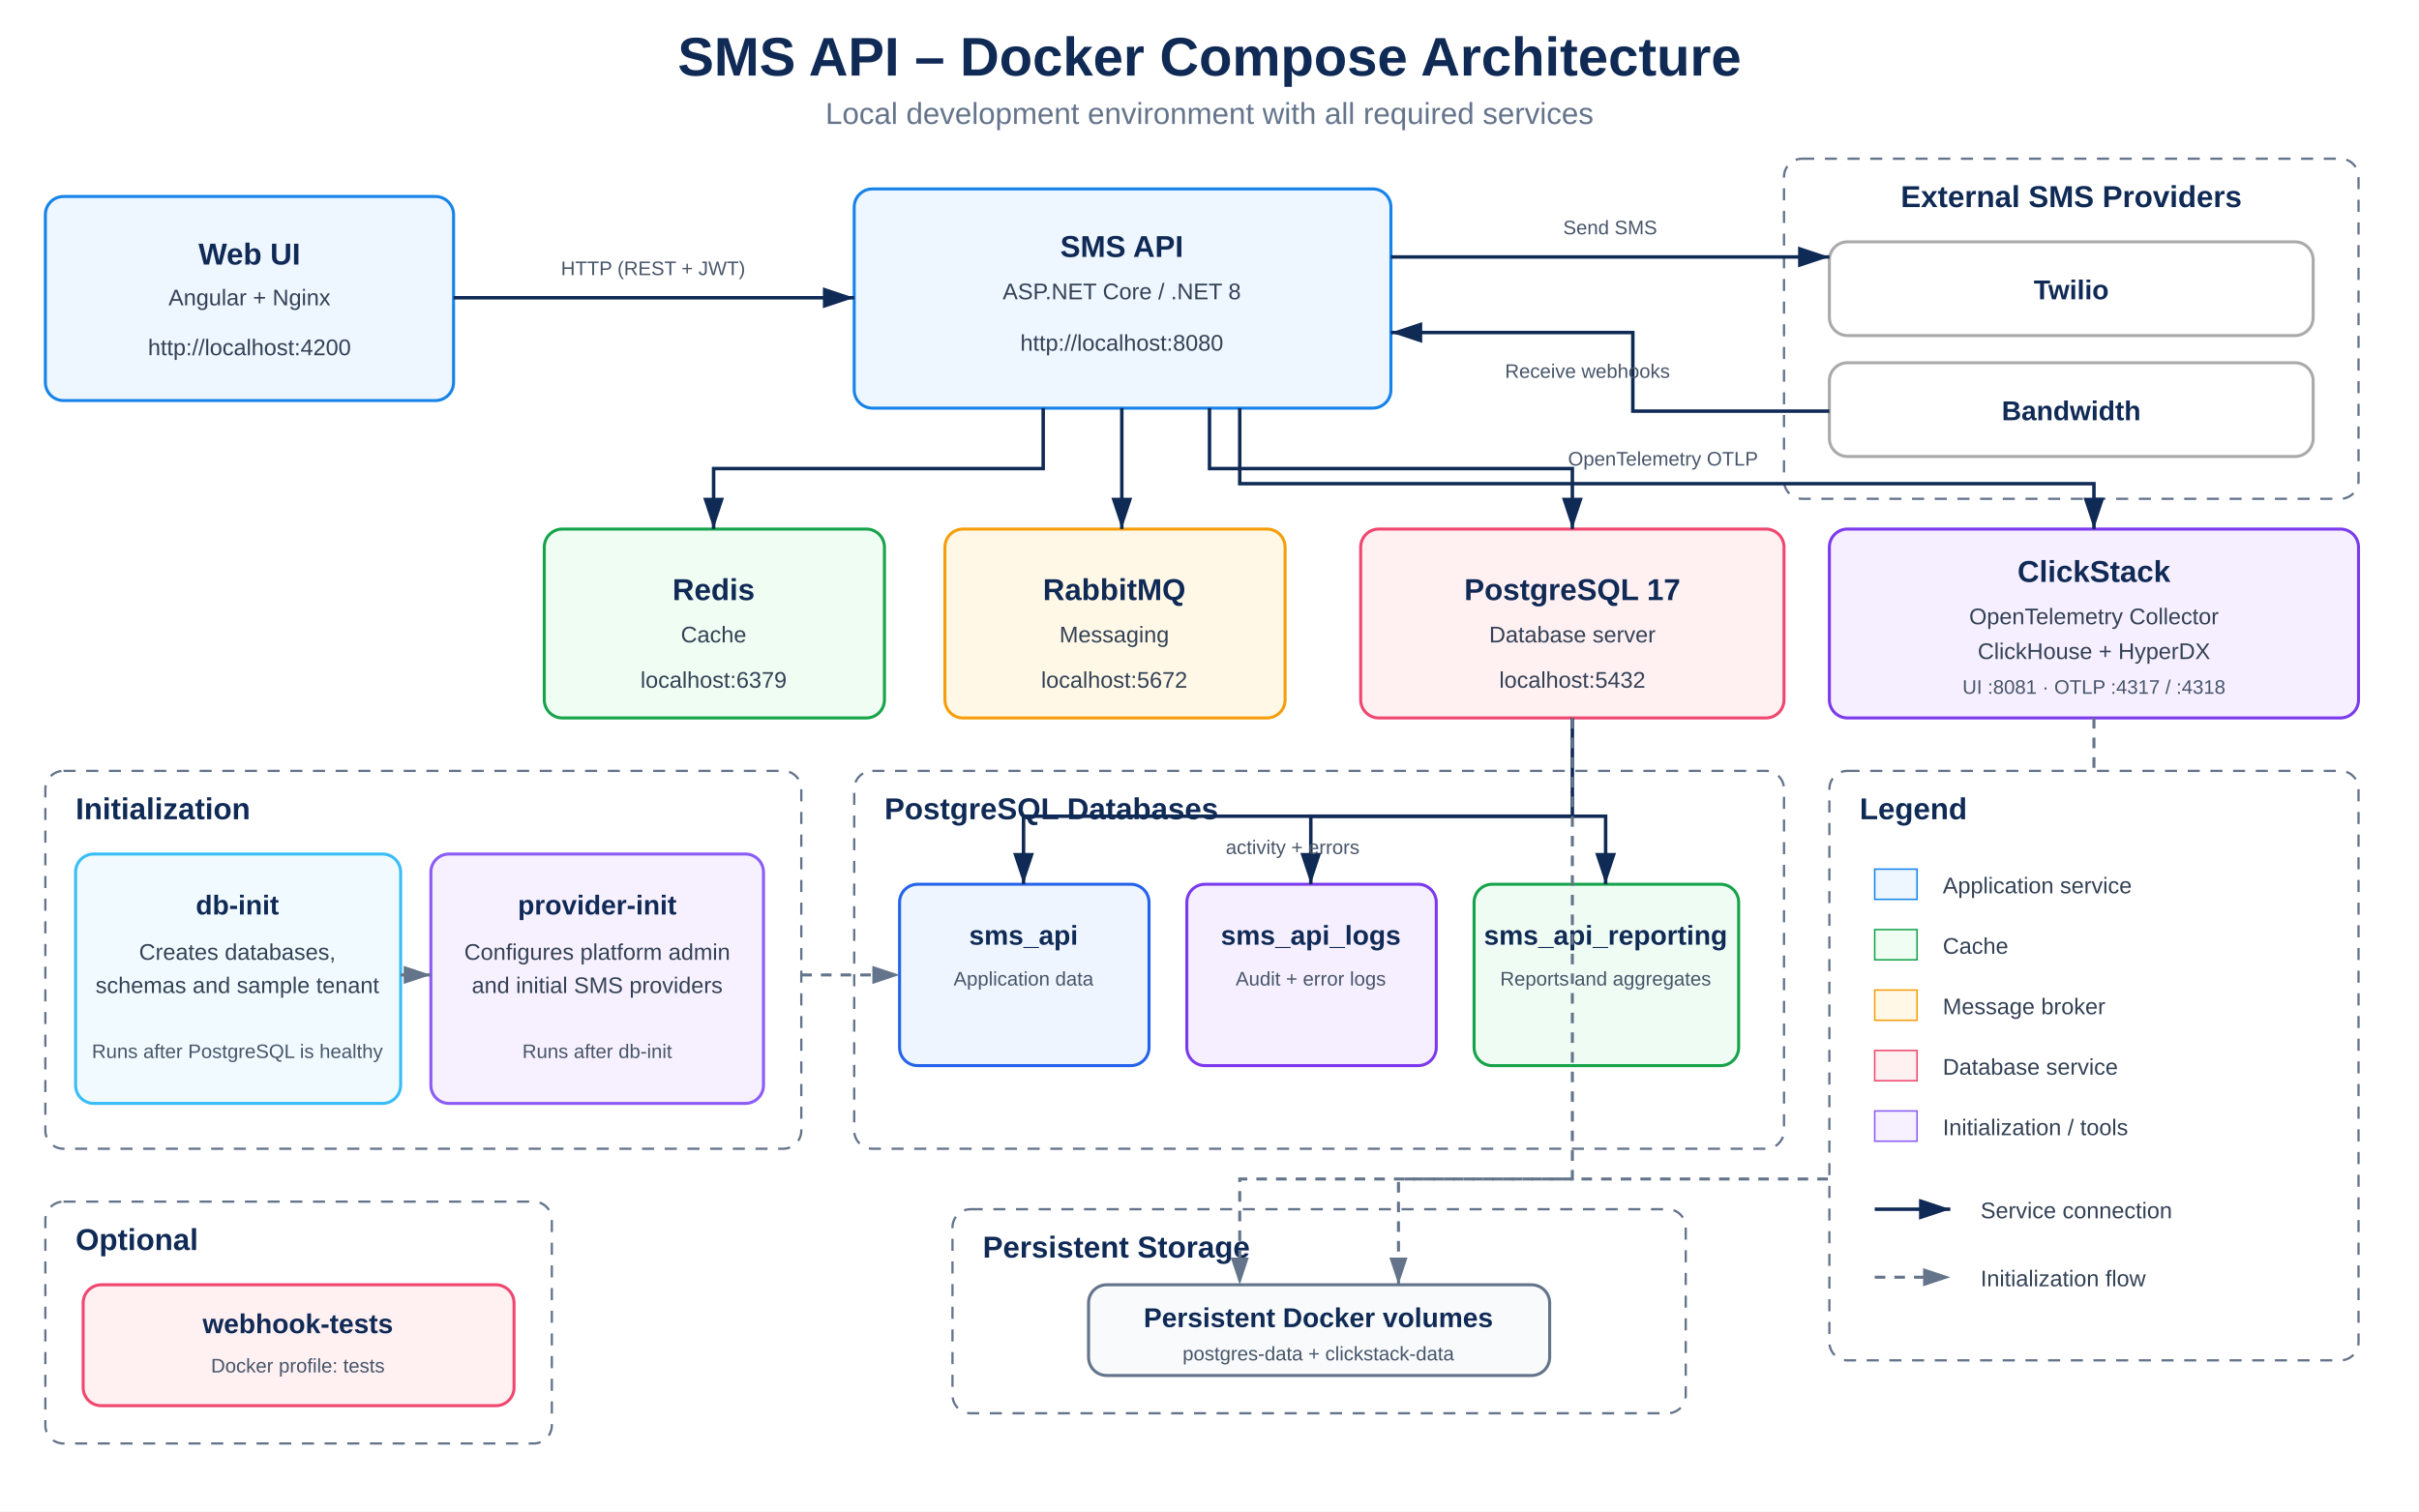
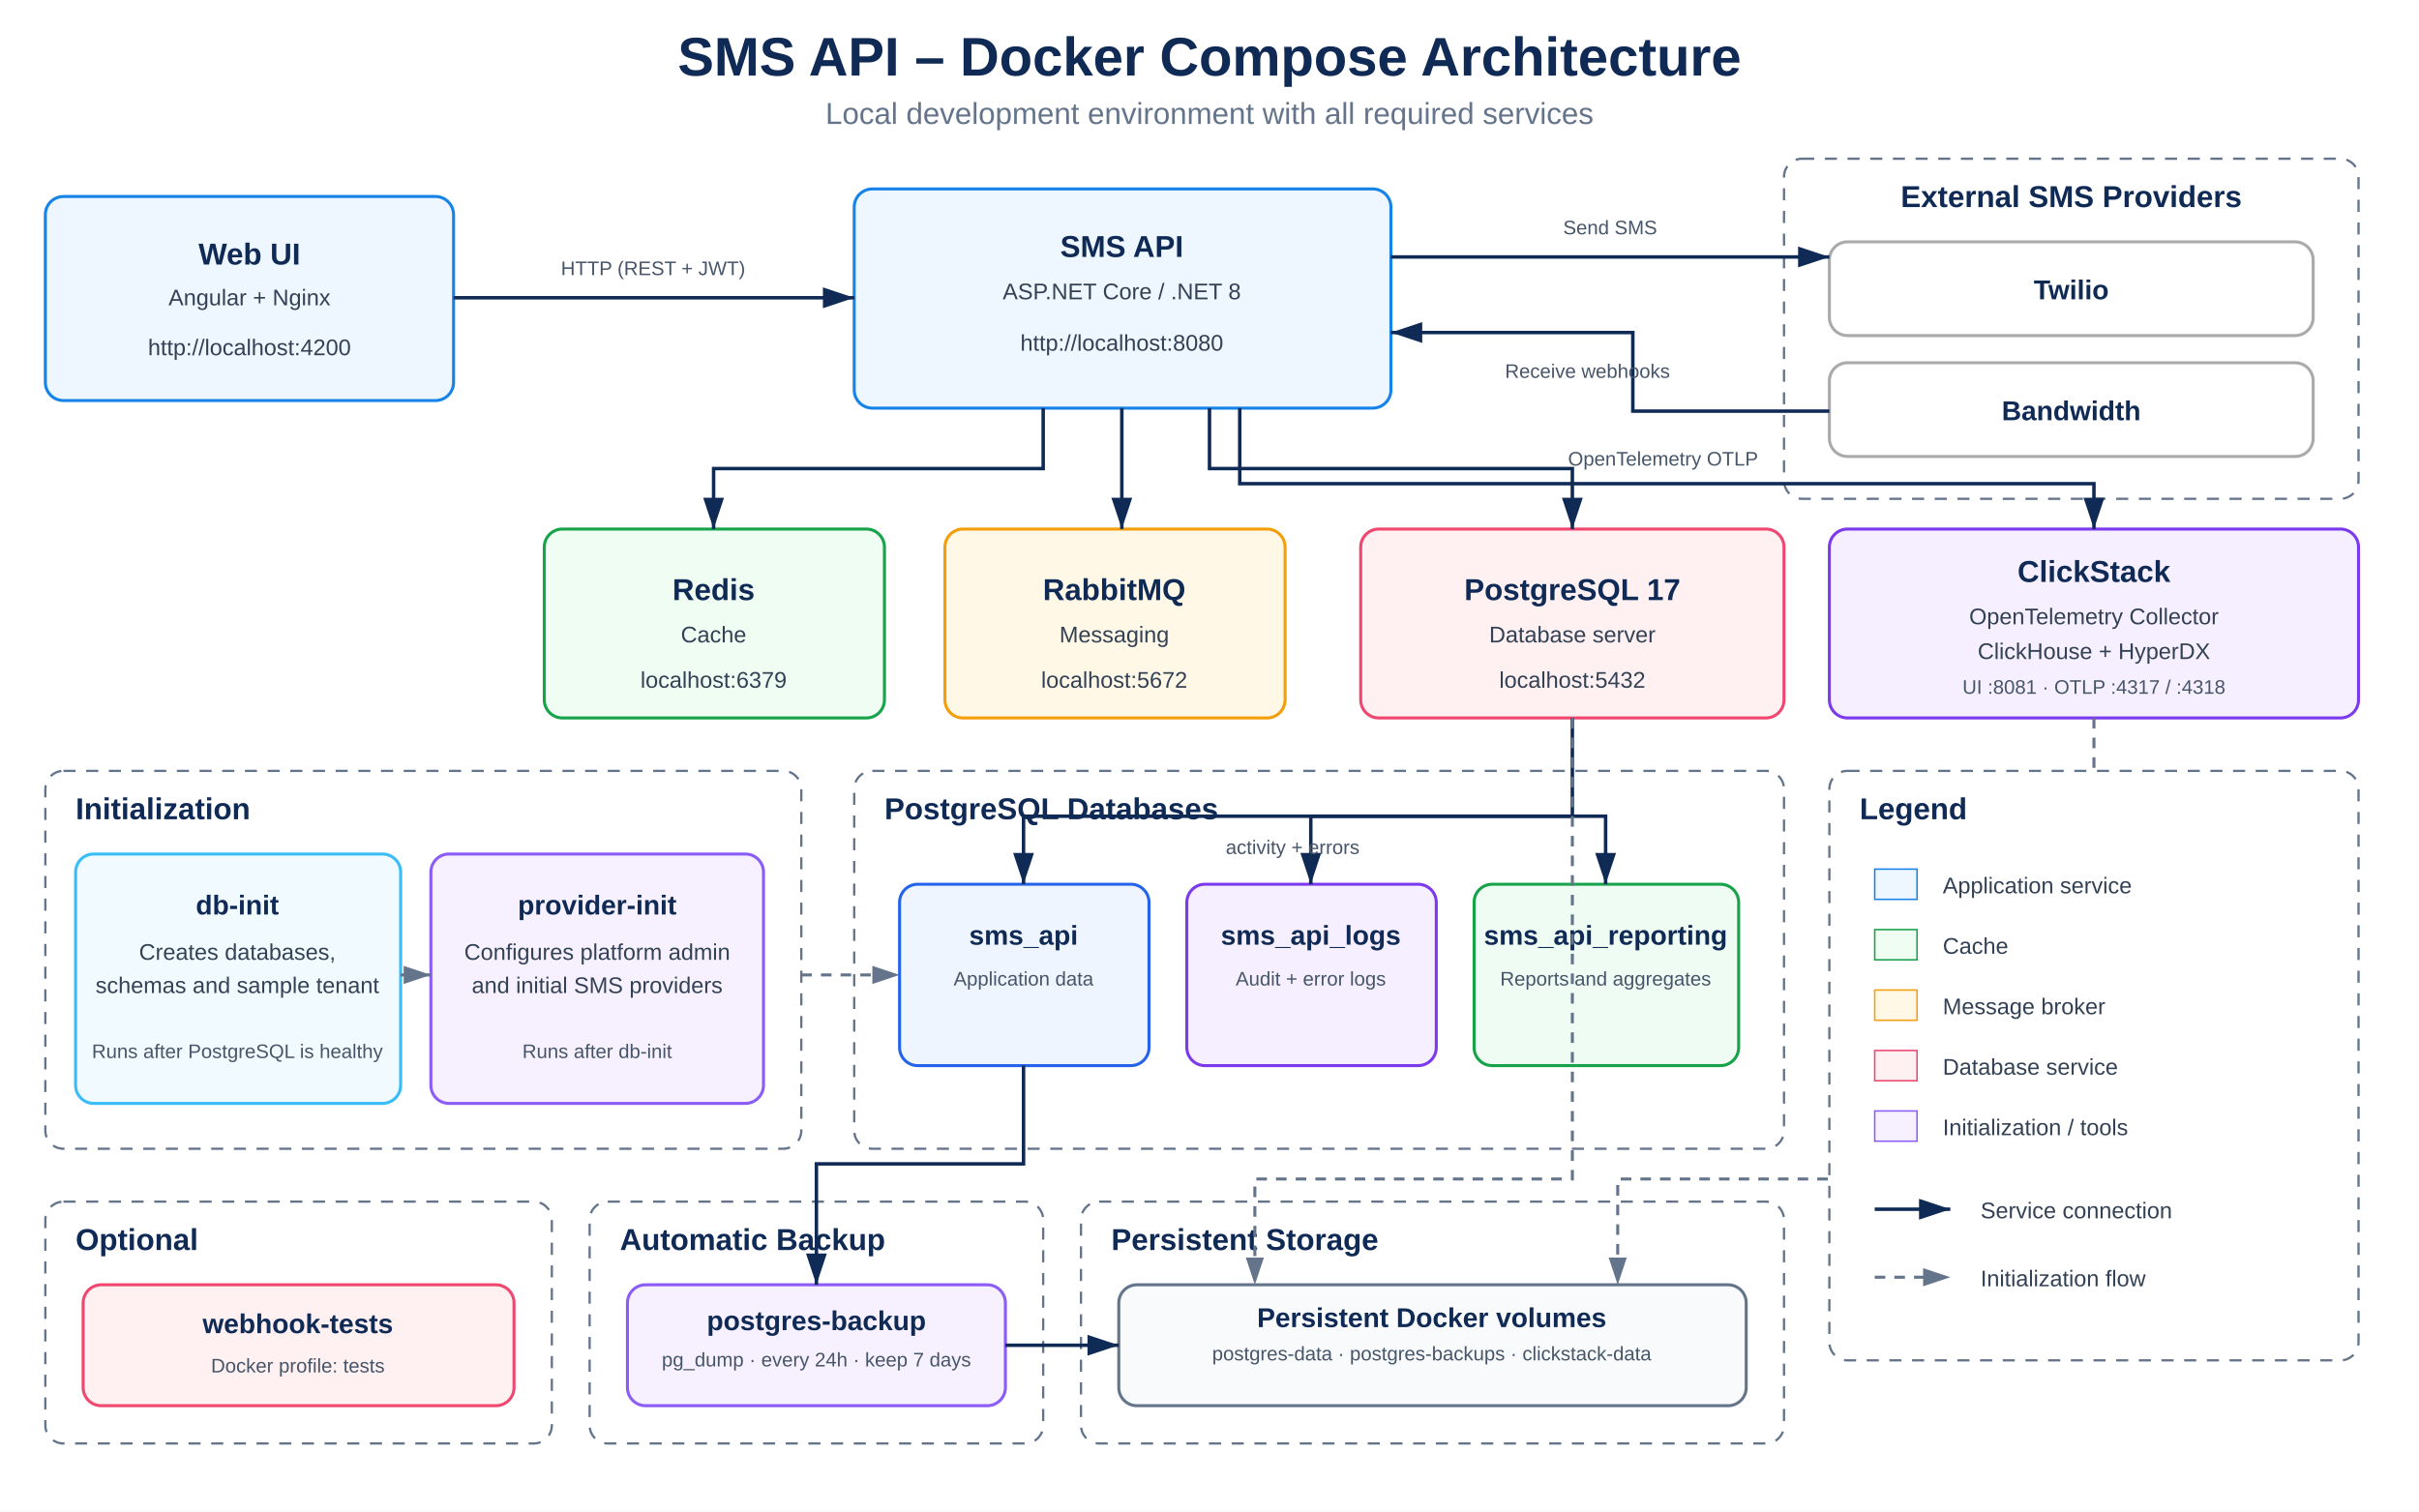
<svg xmlns="http://www.w3.org/2000/svg" width="1600" height="1000" viewBox="0 0 1600 1000">
  <defs>
    <style>
.title{font:700 36px Arial,sans-serif;fill:#102a56}.sub{font:20px Arial,sans-serif;fill:#64748b}.h{font:700 20px Arial,sans-serif;fill:#102a56}.t{font:700 18px Arial,sans-serif;fill:#102a56}.s{font:15px Arial,sans-serif;fill:#334155}.mini{font:13px Arial,sans-serif;fill:#475569}.box{rx:12;ry:12;stroke-width:2}.group{rx:12;ry:12;fill:#fff;stroke:#64748b;stroke-width:1.5;stroke-dasharray:8 7}.line{stroke:#102a56;stroke-width:2.3;fill:none;marker-end:url(#a)}.dash{stroke:#64748b;stroke-width:2;fill:none;stroke-dasharray:7 6;marker-end:url(#g)}
</style>
    <marker id="a" markerWidth="10" markerHeight="10" refX="9" refY="3" orient="auto">
      <path d="M0 0L0 6L9 3z" fill="#102a56" />
    </marker>
    <marker id="g" markerWidth="10" markerHeight="10" refX="9" refY="3" orient="auto">
      <path d="M0 0L0 6L9 3z" fill="#64748b" />
    </marker>
  </defs>
  <rect width="1600" height="1000" fill="#fff" />
  <text x="800" y="50" text-anchor="middle" class="title">SMS API – Docker Compose Architecture</text>
  <text x="800" y="82" text-anchor="middle" class="sub">Local development environment with all required services</text>
  <rect x="30" y="130" width="270" height="135" fill="#eef6ff" stroke="#1683e8" class="box" />
  <text x="165" y="175" text-anchor="middle" class="h">Web UI</text>
  <text x="165" y="202" text-anchor="middle" class="s">Angular + Nginx</text>
  <text x="165" y="235" text-anchor="middle" class="s">http://localhost:4200</text>
  <rect x="565" y="125" width="355" height="145" fill="#eef6ff" stroke="#1683e8" class="box" />
  <text x="742" y="170" text-anchor="middle" class="h">SMS API</text>
  <text x="742" y="198" text-anchor="middle" class="s">ASP.NET Core / .NET 8</text>
  <text x="742" y="232" text-anchor="middle" class="s">http://localhost:8080</text>
  <path d="M300 197H565" class="line" />
  <text x="432" y="182" text-anchor="middle" class="mini">HTTP (REST + JWT)</text>
  <rect x="1180" y="105" width="380" height="225" class="group" />
  <text x="1370" y="137" text-anchor="middle" class="h">External SMS Providers</text>
  <rect x="1210" y="160" width="320" height="62" fill="#fff" stroke="#aaa" class="box" />
  <text x="1370" y="198" text-anchor="middle" class="t">Twilio</text>
  <rect x="1210" y="240" width="320" height="62" fill="#fff" stroke="#aaa" class="box" />
  <text x="1370" y="278" text-anchor="middle" class="t">Bandwidth</text>
  <path d="M920 170H1210" class="line" />
  <text x="1065" y="155" text-anchor="middle" class="mini">Send SMS</text>
  <path d="M1210 272H1080V220H920" class="line" />
  <text x="1050" y="250" text-anchor="middle" class="mini">Receive webhooks</text>
  <rect x="360" y="350" width="225" height="125" fill="#effdf3" stroke="#16a34a" class="box" />
  <text x="472" y="397" text-anchor="middle" class="h">Redis</text>
  <text x="472" y="425" text-anchor="middle" class="s">Cache</text>
  <text x="472" y="455" text-anchor="middle" class="s">localhost:6379</text>
  <rect x="625" y="350" width="225" height="125" fill="#fff8e7" stroke="#f59e0b" class="box" />
  <text x="737" y="397" text-anchor="middle" class="h">RabbitMQ</text>
  <text x="737" y="425" text-anchor="middle" class="s">Messaging</text>
  <text x="737" y="455" text-anchor="middle" class="s">localhost:5672</text>
  <rect x="900" y="350" width="280" height="125" fill="#fff0f2" stroke="#ef476f" class="box" />
  <text x="1040" y="397" text-anchor="middle" class="h">PostgreSQL 17</text>
  <text x="1040" y="425" text-anchor="middle" class="s">Database server</text>
  <text x="1040" y="455" text-anchor="middle" class="s">localhost:5432</text>
  <path d="M690 270V310H472V350" class="line" />
  <path d="M742 270V350" class="line" />
  <path d="M800 270V310H1040V350" class="line" />
  <rect x="1210" y="350" width="350" height="125" fill="#f6efff" stroke="#7c3aed" class="box" />
  <text x="1385" y="385" text-anchor="middle" class="h">ClickStack</text>
  <text x="1385" y="413" text-anchor="middle" class="s">OpenTelemetry Collector</text>
  <text x="1385" y="436" text-anchor="middle" class="s">ClickHouse + HyperDX</text>
  <text x="1385" y="459" text-anchor="middle" class="mini">UI :8081 · OTLP :4317 / :4318</text>
  <path d="M820 270V320H1385V350" class="line" />
  <text x="1100" y="308" text-anchor="middle" class="mini">OpenTelemetry OTLP</text>
  <rect x="30" y="510" width="500" height="250" class="group" />
  <text x="50" y="542" class="h">Initialization</text>
  <rect x="50" y="565" width="215" height="165" fill="#f1fbff" stroke="#38bdf8" class="box" />
  <text x="157" y="605" text-anchor="middle" class="t">db-init</text>
  <text x="157" y="635" text-anchor="middle" class="s">Creates databases,</text>
  <text x="157" y="657" text-anchor="middle" class="s">schemas and sample tenant</text>
  <text x="157" y="700" text-anchor="middle" class="mini">Runs after PostgreSQL is healthy</text>
  <rect x="285" y="565" width="220" height="165" fill="#f7f1ff" stroke="#8b5cf6" class="box" />
  <text x="395" y="605" text-anchor="middle" class="t">provider-init</text>
  <text x="395" y="635" text-anchor="middle" class="s">Configures platform admin</text>
  <text x="395" y="657" text-anchor="middle" class="s">and initial SMS providers</text>
  <text x="395" y="700" text-anchor="middle" class="mini">Runs after db-init</text>
  <rect x="565" y="510" width="615" height="250" class="group" />
  <text x="585" y="542" class="h">PostgreSQL Databases</text>
  <rect x="595" y="585" width="165" height="120" fill="#eef5ff" stroke="#2563eb" class="box" />
  <text x="677" y="625" text-anchor="middle" class="t">sms_api</text>
  <text x="677" y="652" text-anchor="middle" class="mini">Application data</text>
  <rect x="785" y="585" width="165" height="120" fill="#f6efff" stroke="#7c3aed" class="box" />
  <text x="867" y="625" text-anchor="middle" class="t">sms_api_logs</text>
  <text x="867" y="652" text-anchor="middle" class="mini">Audit + error logs</text>
  <rect x="975" y="585" width="175" height="120" fill="#effcf3" stroke="#16a34a" class="box" />
  <text x="1062" y="625" text-anchor="middle" class="t">sms_api_reporting</text>
  <text x="1062" y="652" text-anchor="middle" class="mini">Reports and aggregates</text>
  <path d="M1040 475V540H677V585" class="line" />
  <path d="M1040 540H867V585" class="line" />
  <path d="M1040 540H1062V585" class="line" />
  <text x="855" y="565" text-anchor="middle" class="mini">activity + errors</text>
  <path d="M265 645H285" class="dash" />
  <path d="M530 645H595" class="dash" />
  <rect x="30" y="795" width="335" height="160" class="group" />
  <text x="50" y="827" class="h">Optional</text>
  <rect x="55" y="850" width="285" height="80" fill="#fff0f2" stroke="#ef476f" class="box" />
  <text x="197" y="882" text-anchor="middle" class="t">webhook-tests</text>
  <text x="197" y="908" text-anchor="middle" class="mini">Docker profile: tests</text>
-   <rect x="630" y="800" width="485" height="135" class="group" />
-   <text x="650" y="832" class="h">Persistent Storage</text>
-   <rect x="720" y="850" width="305" height="60" fill="#f8fafc" stroke="#64748b" class="box" />
-   <text x="872" y="878" text-anchor="middle" class="t">Persistent Docker volumes</text>
-   <text x="872" y="900" text-anchor="middle" class="mini">postgres-data + clickstack-data</text>
-   <path d="M1040 475V780H820V850" class="dash" />
-   <path d="M1385 475V780H925V850" class="dash" />
+   <rect x="390" y="795" width="300" height="160" class="group" />
+   <text x="410" y="827" class="h">Automatic Backup</text>
+   <rect x="415" y="850" width="250" height="80" fill="#f7f1ff" stroke="#8b5cf6" class="box" />
+   <text x="540" y="880" text-anchor="middle" class="t">postgres-backup</text>
+   <text x="540" y="904" text-anchor="middle" class="mini">pg_dump · every 24h · keep 7 days</text>
+   <path d="M677 705V770H540V850" class="line" />
+   <rect x="715" y="795" width="465" height="160" class="group" />
+   <text x="735" y="827" class="h">Persistent Storage</text>
+   <rect x="740" y="850" width="415" height="80" fill="#f8fafc" stroke="#64748b" class="box" />
+   <text x="947" y="878" text-anchor="middle" class="t">Persistent Docker volumes</text>
+   <text x="947" y="900" text-anchor="middle" class="mini">postgres-data · postgres-backups · clickstack-data</text>
+   <path d="M1040 475V780H830V850" class="dash" />
+   <path d="M1385 475V780H1070V850" class="dash" />
+   <path d="M665 890H740" class="line" />
  <rect x="1210" y="510" width="350" height="390" class="group" />
  <text x="1230" y="542" class="h">Legend</text>
  <rect x="1240" y="575" width="28" height="20" fill="#eef6ff" stroke="#1683e8" />
  <text x="1285" y="591" class="s">Application service</text>
  <rect x="1240" y="615" width="28" height="20" fill="#effdf3" stroke="#16a34a" />
  <text x="1285" y="631" class="s">Cache</text>
  <rect x="1240" y="655" width="28" height="20" fill="#fff8e7" stroke="#f59e0b" />
  <text x="1285" y="671" class="s">Message broker</text>
  <rect x="1240" y="695" width="28" height="20" fill="#fff0f2" stroke="#ef476f" />
  <text x="1285" y="711" class="s">Database service</text>
  <rect x="1240" y="735" width="28" height="20" fill="#f7f1ff" stroke="#8b5cf6" />
  <text x="1285" y="751" class="s">Initialization / tools</text>
  <line x1="1240" y1="800" x2="1290" y2="800" class="line" />
  <text x="1310" y="806" class="s">Service connection</text>
  <line x1="1240" y1="845" x2="1290" y2="845" class="dash" />
  <text x="1310" y="851" class="s">Initialization flow</text>
</svg>
